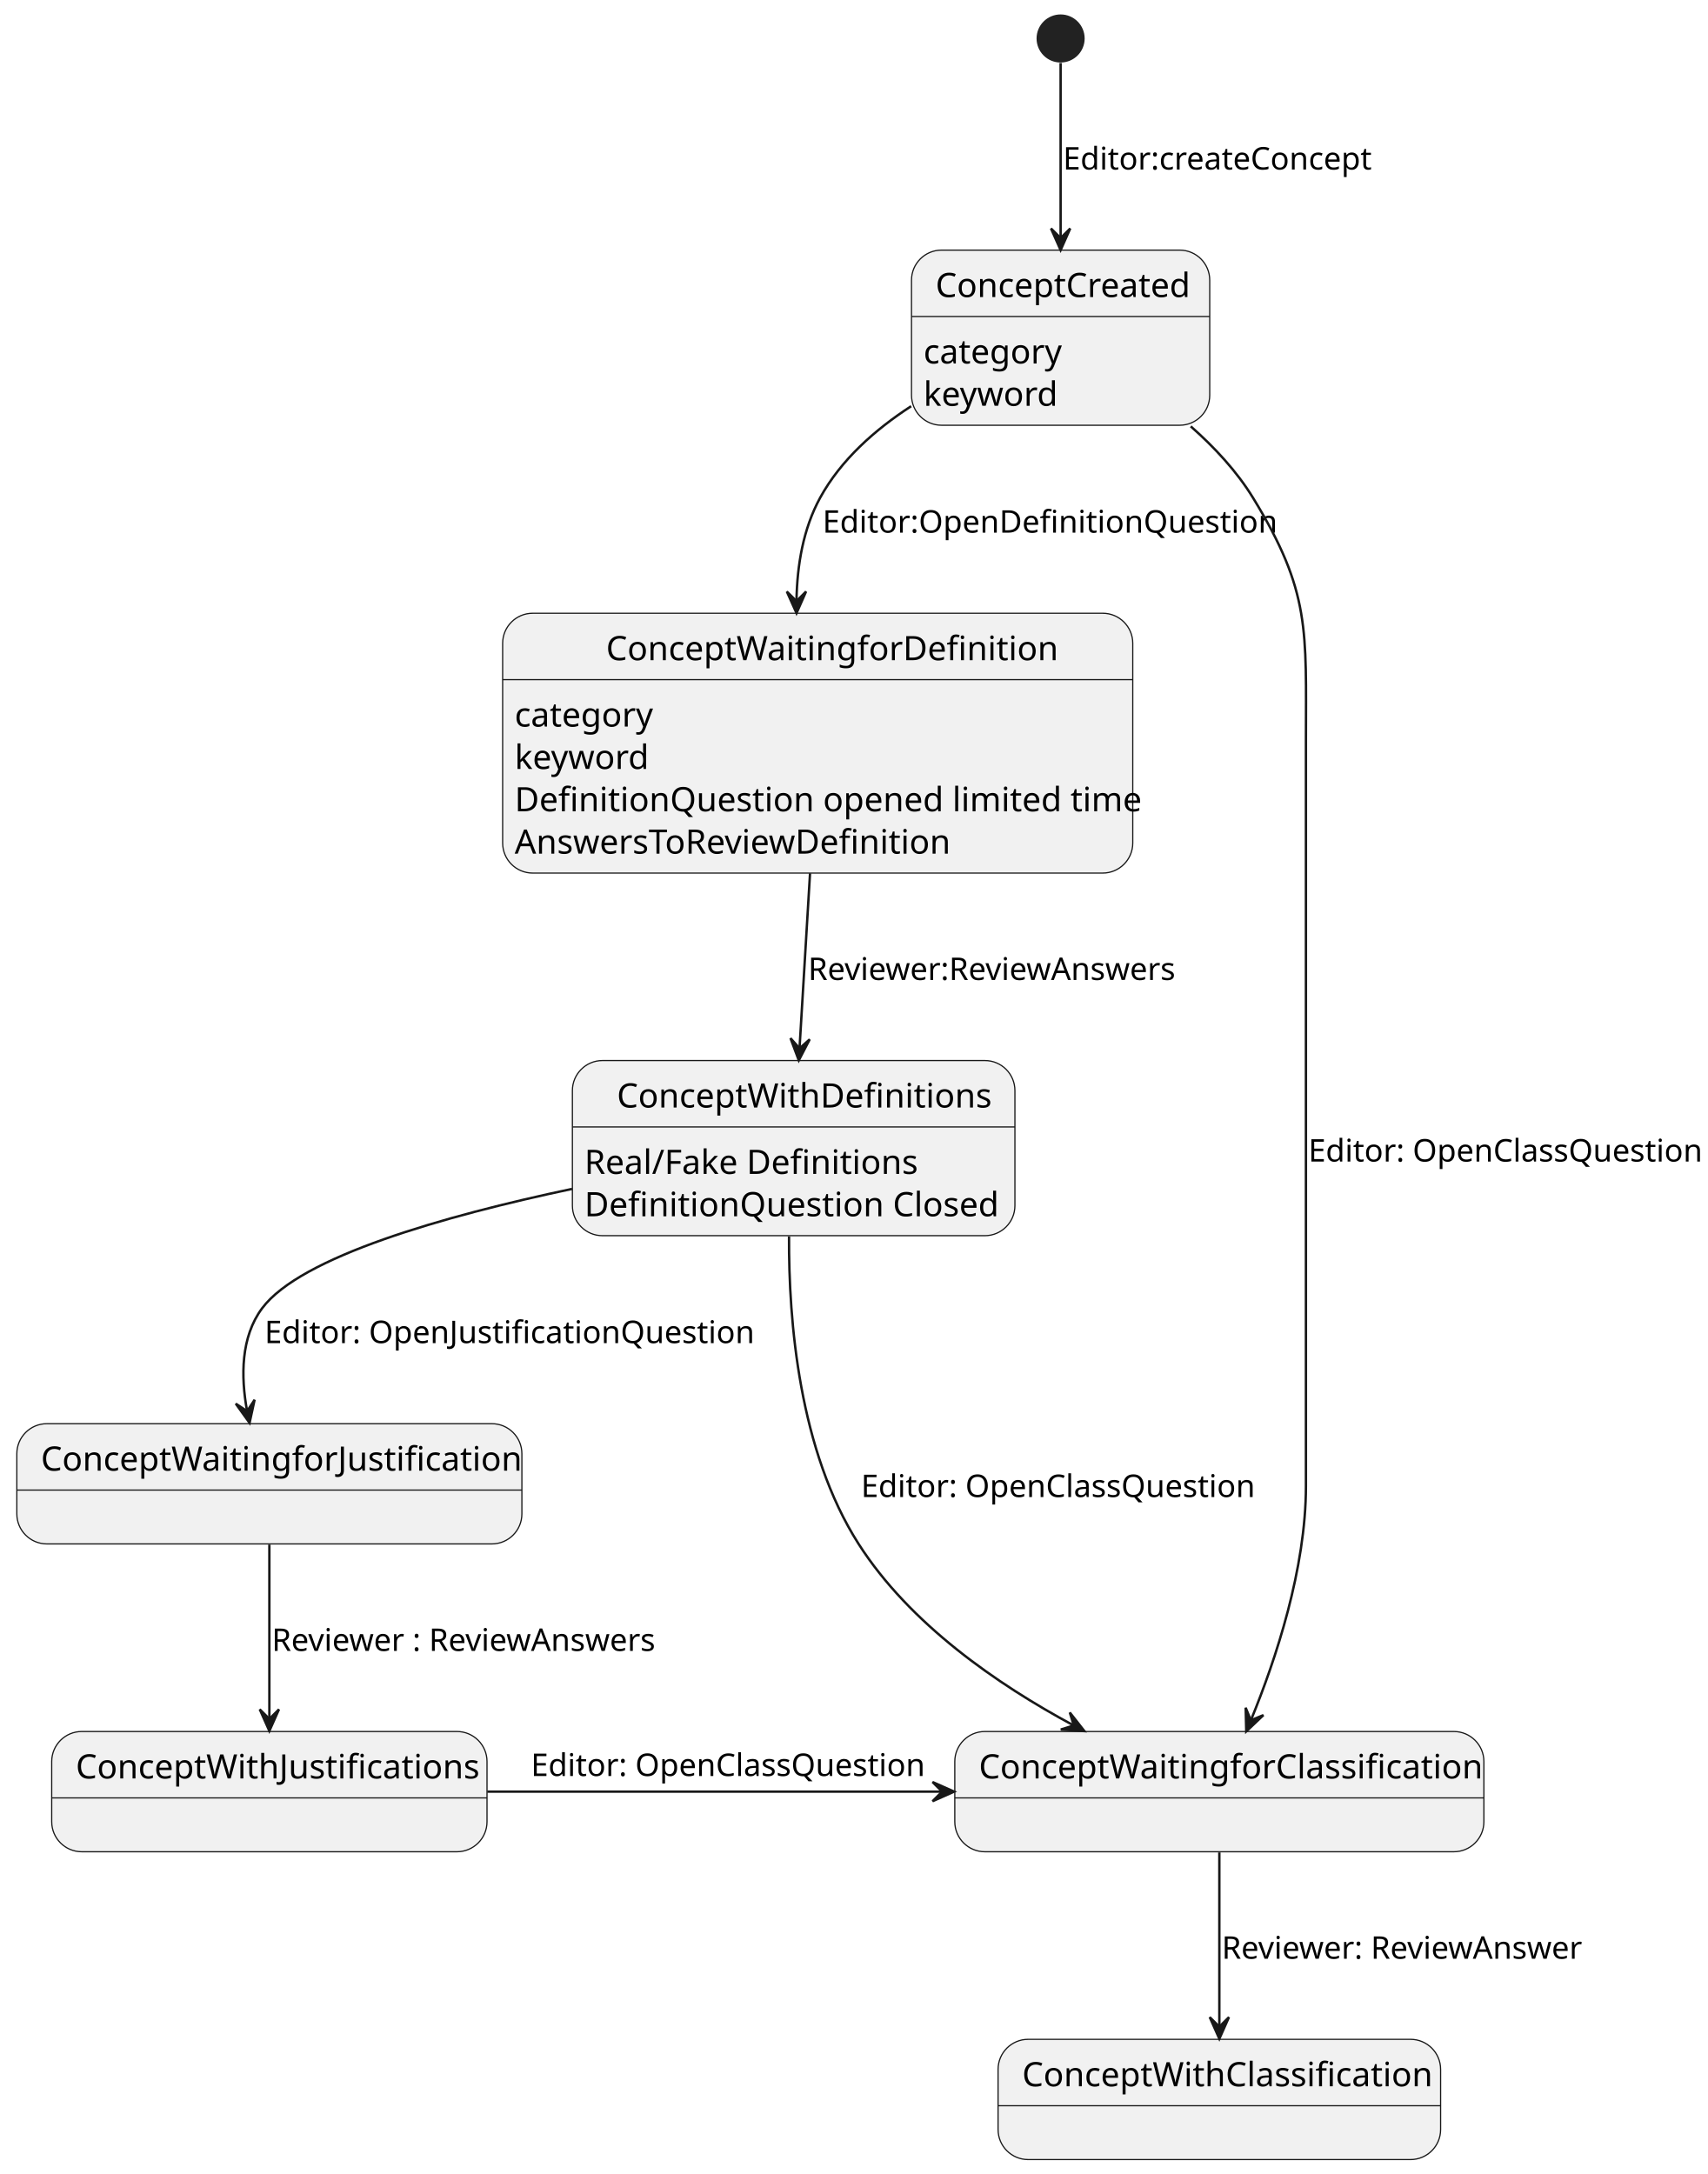
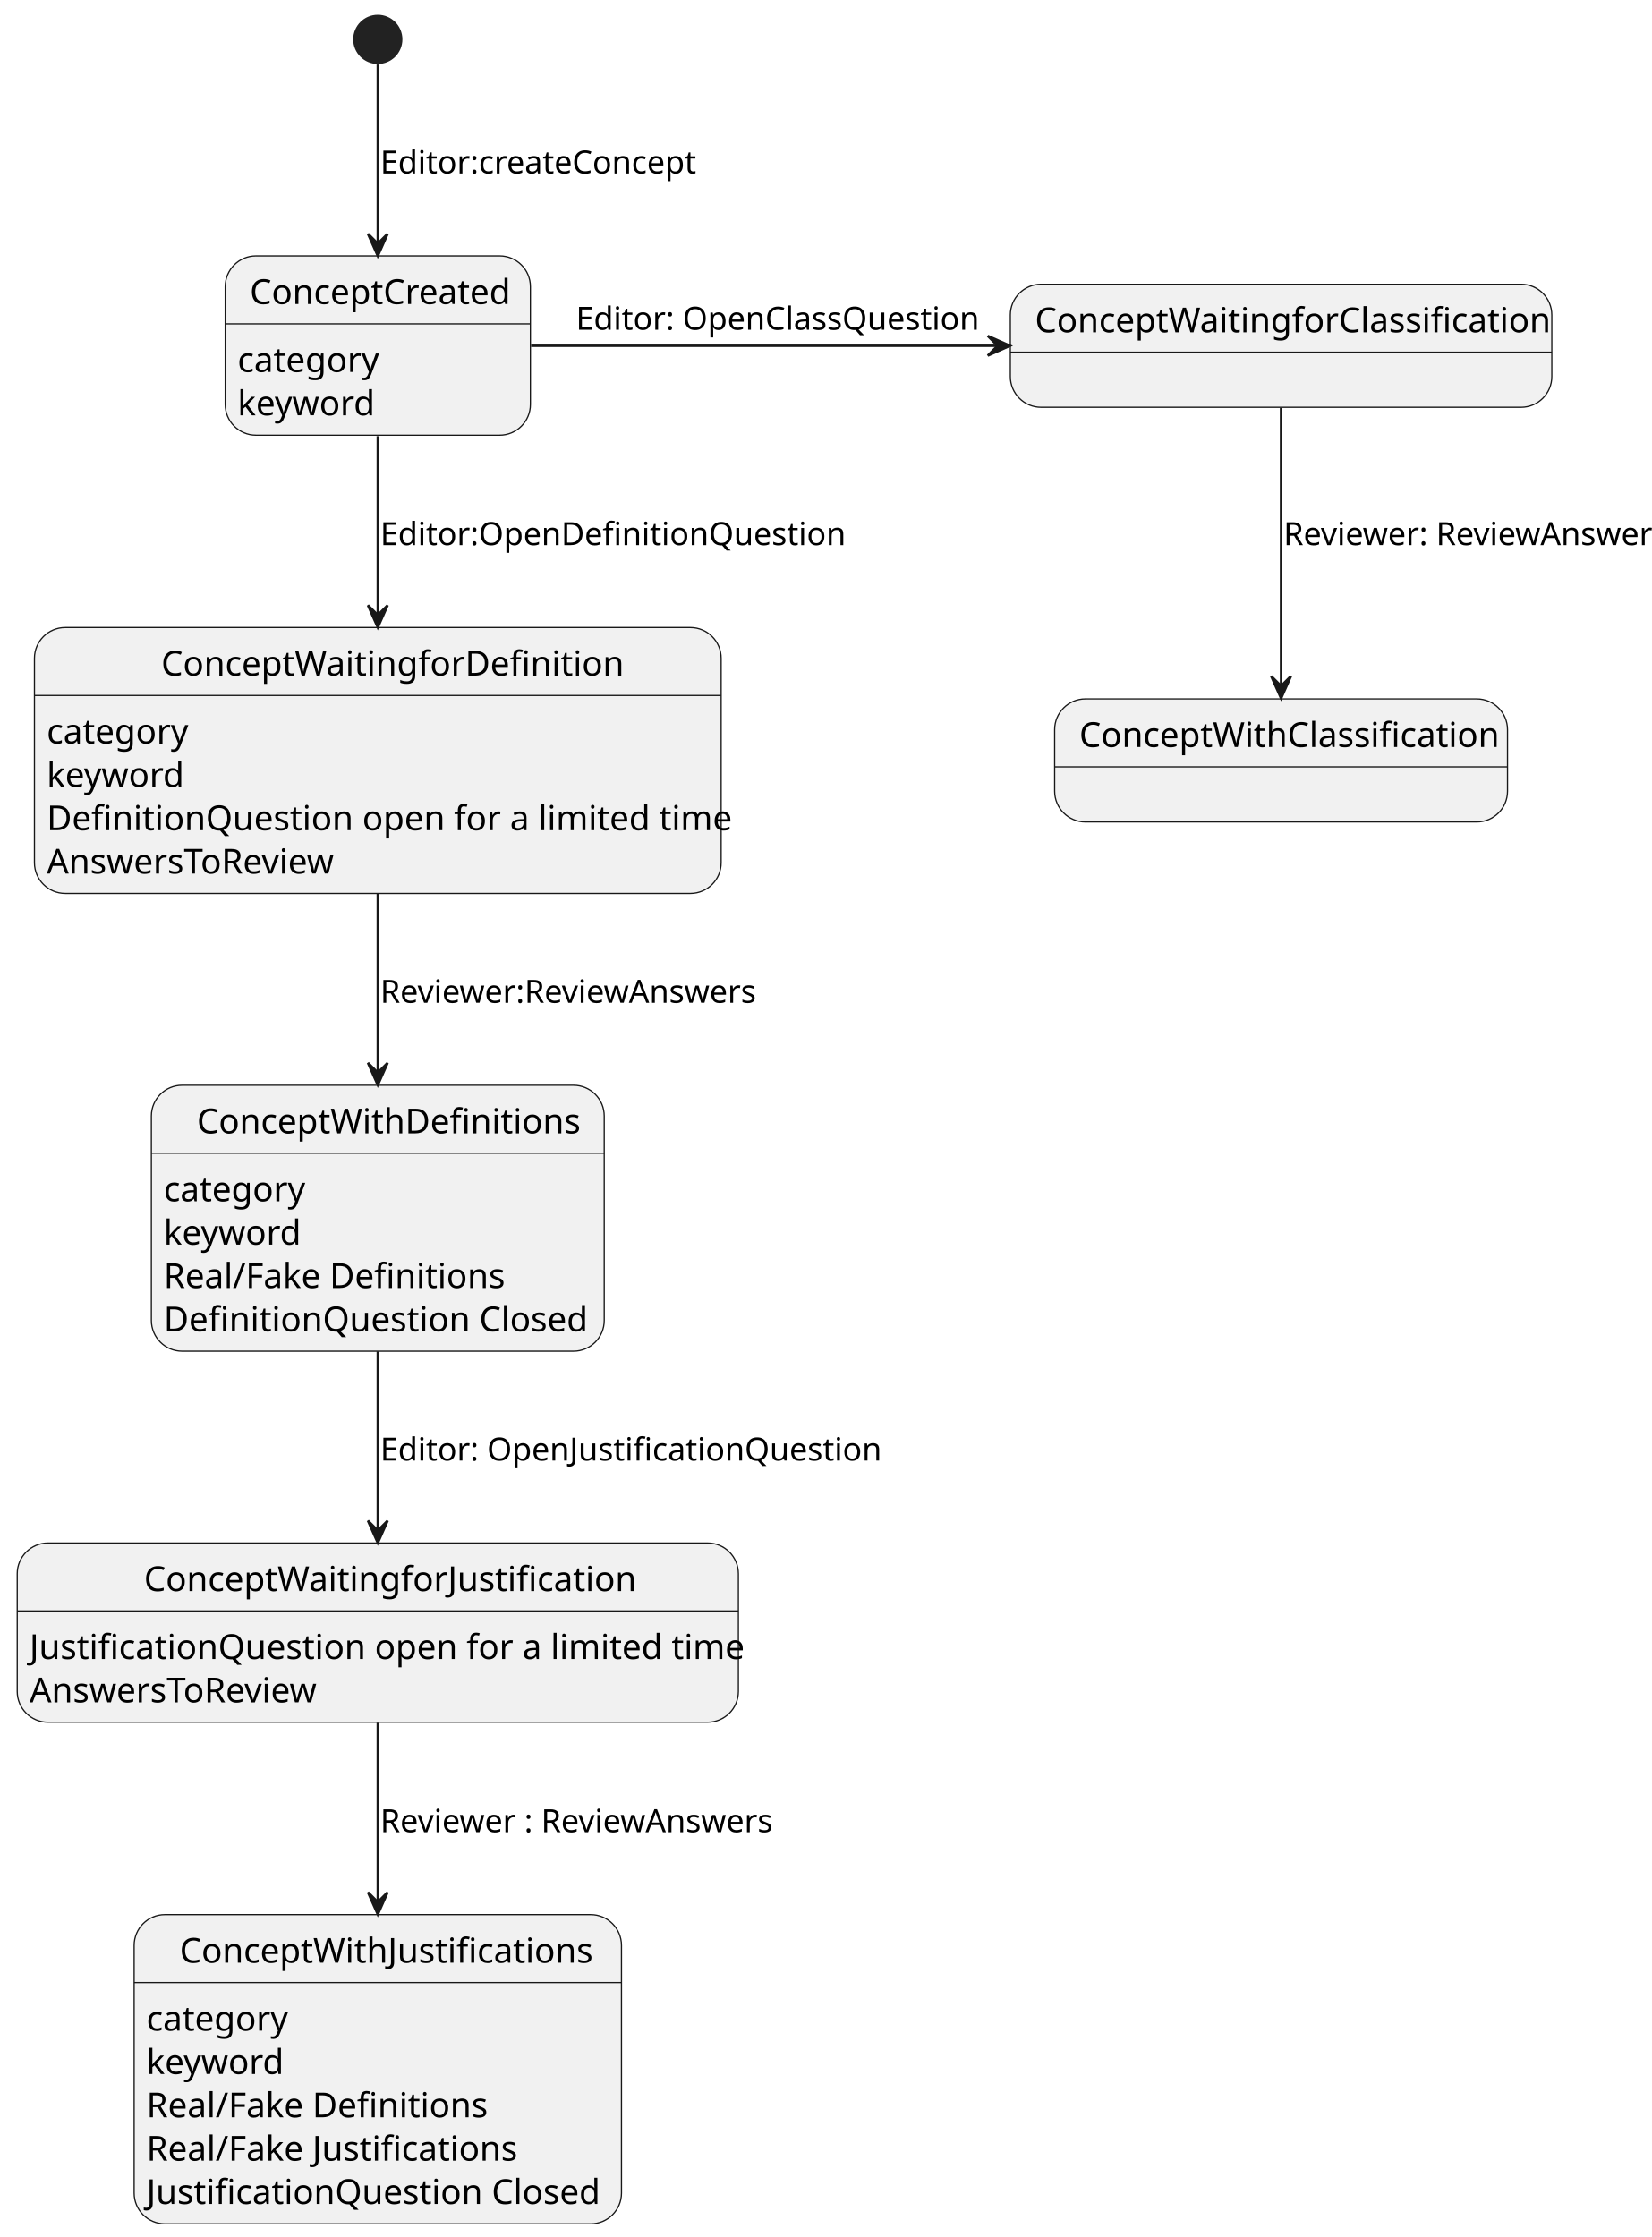
- <svg xmlns="http://www.w3.org/2000/svg" contentStyleType="text/css" height="904px" preserveAspectRatio="none" style="width:710px;height:904px;background:#FFFFFF;" version="1.1" viewBox="0 0 710 904" width="710px" zoomAndPan="magnify">
+ <svg xmlns="http://www.w3.org/2000/svg" contentStyleType="text/css" height="909px" preserveAspectRatio="none" style="width:671px;height:909px;background:#FFFFFF;" version="1.1" viewBox="0 0 671 909" width="671px" zoomAndPan="magnify">
  <defs />
  <g>
    <g id="ConceptCreated">
-       <rect fill="#F1F1F1" height="72.828" rx="12.5" ry="12.5" style="stroke:#181818;stroke-width:0.5;" width="124" x="379" y="104" />
-       <line style="stroke:#181818;stroke-width:0.5;" x1="379" x2="503" y1="131.609" y2="131.609" />
-       <text fill="#000000" font-family="sans-serif" font-size="14" lengthAdjust="spacing" textLength="104" x="389" y="123.533">ConceptCreated</text>
-       <text fill="#000000" font-family="sans-serif" font-size="14" lengthAdjust="spacing" textLength="55" x="384" y="151.143">category</text>
-       <text fill="#000000" font-family="sans-serif" font-size="14" lengthAdjust="spacing" textLength="52" x="384" y="168.752">keyword</text>
+       <rect fill="#F1F1F1" height="72.828" rx="12.5" ry="12.5" style="stroke:#181818;stroke-width:0.5;" width="124" x="91.5" y="104" />
+       <line style="stroke:#181818;stroke-width:0.5;" x1="91.5" x2="215.5" y1="131.609" y2="131.609" />
+       <text fill="#000000" font-family="sans-serif" font-size="14" lengthAdjust="spacing" textLength="104" x="101.5" y="123.533">ConceptCreated</text>
+       <text fill="#000000" font-family="sans-serif" font-size="14" lengthAdjust="spacing" textLength="55" x="96.5" y="151.143">category</text>
+       <text fill="#000000" font-family="sans-serif" font-size="14" lengthAdjust="spacing" textLength="52" x="96.5" y="168.752">keyword</text>
    </g>
    <g id="ConceptWaitingforDefinition">
-       <rect fill="#F1F1F1" height="108.047" rx="12.5" ry="12.5" style="stroke:#181818;stroke-width:0.5;" width="262" x="209" y="255" />
-       <line style="stroke:#181818;stroke-width:0.5;" x1="209" x2="471" y1="282.609" y2="282.609" />
-       <text fill="#000000" font-family="sans-serif" font-size="14" lengthAdjust="spacing" textLength="176" x="252" y="274.533">ConceptWaitingforDefinition</text>
-       <text fill="#000000" font-family="sans-serif" font-size="14" lengthAdjust="spacing" textLength="55" x="214" y="302.143">category</text>
-       <text fill="#000000" font-family="sans-serif" font-size="14" lengthAdjust="spacing" textLength="52" x="214" y="319.752">keyword</text>
-       <text fill="#000000" font-family="sans-serif" font-size="14" lengthAdjust="spacing" textLength="242" x="214" y="337.361">DefinitionQuestion opened limited time</text>
-       <text fill="#000000" font-family="sans-serif" font-size="14" lengthAdjust="spacing" textLength="174" x="214" y="354.971">AnswersToReviewDefinition</text>
+       <rect fill="#F1F1F1" height="108.047" rx="12.5" ry="12.5" style="stroke:#181818;stroke-width:0.5;" width="279" x="14" y="255" />
+       <line style="stroke:#181818;stroke-width:0.5;" x1="14" x2="293" y1="282.609" y2="282.609" />
+       <text fill="#000000" font-family="sans-serif" font-size="14" lengthAdjust="spacing" textLength="176" x="65.5" y="274.533">ConceptWaitingforDefinition</text>
+       <text fill="#000000" font-family="sans-serif" font-size="14" lengthAdjust="spacing" textLength="55" x="19" y="302.143">category</text>
+       <text fill="#000000" font-family="sans-serif" font-size="14" lengthAdjust="spacing" textLength="52" x="19" y="319.752">keyword</text>
+       <text fill="#000000" font-family="sans-serif" font-size="14" lengthAdjust="spacing" textLength="259" x="19" y="337.361">DefinitionQuestion open for a limited time</text>
+       <text fill="#000000" font-family="sans-serif" font-size="14" lengthAdjust="spacing" textLength="115" x="19" y="354.971">AnswersToReview</text>
    </g>
    <g id="ConceptWaitingforClassification">
-       <rect fill="#F1F1F1" height="50" rx="12.5" ry="12.5" style="stroke:#181818;stroke-width:0.5;" width="220" x="397" y="720" />
-       <line style="stroke:#181818;stroke-width:0.5;" x1="397" x2="617" y1="747.609" y2="747.609" />
-       <text fill="#000000" font-family="sans-serif" font-size="14" lengthAdjust="spacing" textLength="200" x="407" y="739.533">ConceptWaitingforClassification</text>
+       <rect fill="#F1F1F1" height="50" rx="12.5" ry="12.5" style="stroke:#181818;stroke-width:0.5;" width="220" x="410.5" y="115.5" />
+       <line style="stroke:#181818;stroke-width:0.5;" x1="410.5" x2="630.5" y1="143.109" y2="143.109" />
+       <text fill="#000000" font-family="sans-serif" font-size="14" lengthAdjust="spacing" textLength="200" x="420.5" y="135.033">ConceptWaitingforClassification</text>
    </g>
    <g id="ConceptWithDefinitions">
-       <rect fill="#F1F1F1" height="72.828" rx="12.5" ry="12.5" style="stroke:#181818;stroke-width:0.5;" width="184" x="238" y="441" />
-       <line style="stroke:#181818;stroke-width:0.5;" x1="238" x2="422" y1="468.609" y2="468.609" />
-       <text fill="#000000" font-family="sans-serif" font-size="14" lengthAdjust="spacing" textLength="147" x="256.5" y="460.533">ConceptWithDefinitions</text>
-       <text fill="#000000" font-family="sans-serif" font-size="14" lengthAdjust="spacing" textLength="135" x="243" y="488.143">Real/Fake Definitions</text>
-       <text fill="#000000" font-family="sans-serif" font-size="14" lengthAdjust="spacing" textLength="164" x="243" y="505.752">DefinitionQuestion Closed</text>
+       <rect fill="#F1F1F1" height="108.047" rx="12.5" ry="12.5" style="stroke:#181818;stroke-width:0.5;" width="184" x="61.5" y="441" />
+       <line style="stroke:#181818;stroke-width:0.5;" x1="61.5" x2="245.5" y1="468.609" y2="468.609" />
+       <text fill="#000000" font-family="sans-serif" font-size="14" lengthAdjust="spacing" textLength="147" x="80" y="460.533">ConceptWithDefinitions</text>
+       <text fill="#000000" font-family="sans-serif" font-size="14" lengthAdjust="spacing" textLength="55" x="66.5" y="488.143">category</text>
+       <text fill="#000000" font-family="sans-serif" font-size="14" lengthAdjust="spacing" textLength="52" x="66.5" y="505.752">keyword</text>
+       <text fill="#000000" font-family="sans-serif" font-size="14" lengthAdjust="spacing" textLength="135" x="66.5" y="523.361">Real/Fake Definitions</text>
+       <text fill="#000000" font-family="sans-serif" font-size="14" lengthAdjust="spacing" textLength="164" x="66.5" y="540.971">DefinitionQuestion Closed</text>
    </g>
    <g id="ConceptWithJustifications">
-       <rect fill="#F1F1F1" height="50" rx="12.5" ry="12.5" style="stroke:#181818;stroke-width:0.5;" width="181" x="21.5" y="720" />
-       <line style="stroke:#181818;stroke-width:0.5;" x1="21.5" x2="202.5" y1="747.609" y2="747.609" />
-       <text fill="#000000" font-family="sans-serif" font-size="14" lengthAdjust="spacing" textLength="161" x="31.5" y="739.533">ConceptWithJustifications</text>
+       <rect fill="#F1F1F1" height="125.656" rx="12.5" ry="12.5" style="stroke:#181818;stroke-width:0.5;" width="198" x="54.5" y="778" />
+       <line style="stroke:#181818;stroke-width:0.5;" x1="54.5" x2="252.5" y1="805.609" y2="805.609" />
+       <text fill="#000000" font-family="sans-serif" font-size="14" lengthAdjust="spacing" textLength="161" x="73" y="797.533">ConceptWithJustifications</text>
+       <text fill="#000000" font-family="sans-serif" font-size="14" lengthAdjust="spacing" textLength="55" x="59.5" y="825.143">category</text>
+       <text fill="#000000" font-family="sans-serif" font-size="14" lengthAdjust="spacing" textLength="52" x="59.5" y="842.752">keyword</text>
+       <text fill="#000000" font-family="sans-serif" font-size="14" lengthAdjust="spacing" textLength="135" x="59.5" y="860.361">Real/Fake Definitions</text>
+       <text fill="#000000" font-family="sans-serif" font-size="14" lengthAdjust="spacing" textLength="149" x="59.5" y="877.971">Real/Fake Justifications</text>
+       <text fill="#000000" font-family="sans-serif" font-size="14" lengthAdjust="spacing" textLength="178" x="59.5" y="895.58">JustificationQuestion Closed</text>
    </g>
-     <ellipse cx="441" cy="16" fill="#222222" rx="10" ry="10" style="stroke:none;stroke-width:1.0;" />
    <g id="ConceptWaitingforJustification">
-       <rect fill="#F1F1F1" height="50" rx="12.5" ry="12.5" style="stroke:#181818;stroke-width:0.5;" width="210" x="7" y="592" />
-       <line style="stroke:#181818;stroke-width:0.5;" x1="7" x2="217" y1="619.609" y2="619.609" />
-       <text fill="#000000" font-family="sans-serif" font-size="14" lengthAdjust="spacing" textLength="190" x="17" y="611.533">ConceptWaitingforJustification</text>
+       <rect fill="#F1F1F1" height="72.828" rx="12.5" ry="12.5" style="stroke:#181818;stroke-width:0.5;" width="293" x="7" y="627" />
+       <line style="stroke:#181818;stroke-width:0.5;" x1="7" x2="300" y1="654.609" y2="654.609" />
+       <text fill="#000000" font-family="sans-serif" font-size="14" lengthAdjust="spacing" textLength="190" x="58.5" y="646.533">ConceptWaitingforJustification</text>
+       <text fill="#000000" font-family="sans-serif" font-size="14" lengthAdjust="spacing" textLength="273" x="12" y="674.143">JustificationQuestion open for a limited time</text>
+       <text fill="#000000" font-family="sans-serif" font-size="14" lengthAdjust="spacing" textLength="115" x="12" y="691.752">AnswersToReview</text>
    </g>
+     <ellipse cx="153.5" cy="16" fill="#222222" rx="10" ry="10" style="stroke:none;stroke-width:1.0;" />
    <g id="ConceptWithClassification">
-       <rect fill="#F1F1F1" height="50" rx="12.5" ry="12.5" style="stroke:#181818;stroke-width:0.5;" width="184" x="415" y="848" />
-       <line style="stroke:#181818;stroke-width:0.5;" x1="415" x2="599" y1="875.609" y2="875.609" />
-       <text fill="#000000" font-family="sans-serif" font-size="14" lengthAdjust="spacing" textLength="164" x="425" y="867.533">ConceptWithClassification</text>
+       <rect fill="#F1F1F1" height="50" rx="12.5" ry="12.5" style="stroke:#181818;stroke-width:0.5;" width="184" x="428.5" y="284" />
+       <line style="stroke:#181818;stroke-width:0.5;" x1="428.5" x2="612.5" y1="311.609" y2="311.609" />
+       <text fill="#000000" font-family="sans-serif" font-size="14" lengthAdjust="spacing" textLength="164" x="438.5" y="303.533">ConceptWithClassification</text>
    </g>
    <g id="link_*start_ConceptCreated">
-       <path d="M441,26.21 C441,41.49 441,72.99 441,98.9 " fill="none" id="*start-to-ConceptCreated" style="stroke:#181818;stroke-width:1.0;" />
-       <polygon fill="#181818" points="441,104,445,95,441,99,437,95,441,104" style="stroke:#181818;stroke-width:1.0;" />
-       <text fill="#000000" font-family="sans-serif" font-size="13" lengthAdjust="spacing" textLength="122" x="442" y="70.495">Editor:createConcept</text>
+       <path d="M153.5,26.21 C153.5,41.49 153.5,72.99 153.5,98.9 " fill="none" id="*start-to-ConceptCreated" style="stroke:#181818;stroke-width:1.0;" />
+       <polygon fill="#181818" points="153.5,104,157.5,95,153.5,99,149.5,95,153.5,104" style="stroke:#181818;stroke-width:1.0;" />
+       <text fill="#000000" font-family="sans-serif" font-size="13" lengthAdjust="spacing" textLength="122" x="154.5" y="70.495">Editor:createConcept</text>
    </g>
    <g id="link_ConceptCreated_ConceptWaitingforDefinition">
-       <path d="M378.86,168.9 C363.82,178.66 349.61,191.25 341,207 C333.99,219.81 331.44,234.98 331.18,249.61 " fill="none" id="ConceptCreated-to-ConceptWaitingforDefinition" style="stroke:#181818;stroke-width:1.0;" />
-       <polygon fill="#181818" points="331.19,254.97,335.164,245.959,331.176,249.97,327.164,245.982,331.19,254.97" style="stroke:#181818;stroke-width:1.0;" />
-       <text fill="#000000" font-family="sans-serif" font-size="13" lengthAdjust="spacing" textLength="174" x="342" y="221.495">Editor:OpenDefinitionQuestion</text>
+       <path d="M153.5,177.22 C153.5,198.36 153.5,225.65 153.5,249.83 " fill="none" id="ConceptCreated-to-ConceptWaitingforDefinition" style="stroke:#181818;stroke-width:1.0;" />
+       <polygon fill="#181818" points="153.5,254.94,157.5,245.94,153.5,249.94,149.5,245.94,153.5,254.94" style="stroke:#181818;stroke-width:1.0;" />
+       <text fill="#000000" font-family="sans-serif" font-size="13" lengthAdjust="spacing" textLength="174" x="154.5" y="221.495">Editor:OpenDefinitionQuestion</text>
    </g>
    <g id="link_ConceptWaitingforDefinition_ConceptWithDefinitions">
-       <path d="M336.81,363.14 C335.4,386.66 333.76,413.9 332.45,435.77 " fill="none" id="ConceptWaitingforDefinition-to-ConceptWithDefinitions" style="stroke:#181818;stroke-width:1.0;" />
-       <polygon fill="#181818" points="332.14,440.93,336.673,432.187,332.44,435.939,328.688,431.706,332.14,440.93" style="stroke:#181818;stroke-width:1.0;" />
-       <text fill="#000000" font-family="sans-serif" font-size="13" lengthAdjust="spacing" textLength="145" x="336" y="407.495">Reviewer:ReviewAnswers</text>
+       <path d="M153.5,363.22 C153.5,385.92 153.5,412.46 153.5,435.69 " fill="none" id="ConceptWaitingforDefinition-to-ConceptWithDefinitions" style="stroke:#181818;stroke-width:1.0;" />
+       <polygon fill="#181818" points="153.5,440.9,157.5,431.9,153.5,435.9,149.5,431.9,153.5,440.9" style="stroke:#181818;stroke-width:1.0;" />
+       <text fill="#000000" font-family="sans-serif" font-size="13" lengthAdjust="spacing" textLength="145" x="154.5" y="407.495">Reviewer:ReviewAnswers</text>
    </g>
    <g id="link_ConceptWithDefinitions_ConceptWaitingforJustification">
-       <path d="M237.89,494.37 C184.62,505.64 125.01,522.56 109,544 C100.07,555.96 100.12,572.42 102.71,586.58 " fill="none" id="ConceptWithDefinitions-to-ConceptWaitingforJustification" style="stroke:#181818;stroke-width:1.0;" />
-       <polygon fill="#181818" points="103.77,591.68,105.863,582.056,102.757,586.784,98.029,583.678,103.77,591.68" style="stroke:#181818;stroke-width:1.0;" />
-       <text fill="#000000" font-family="sans-serif" font-size="13" lengthAdjust="spacing" textLength="193" x="110" y="558.495">Editor: OpenJustificationQuestion</text>
+       <path d="M153.5,549.14 C153.5,572.66 153.5,599.9 153.5,621.77 " fill="none" id="ConceptWithDefinitions-to-ConceptWaitingforJustification" style="stroke:#181818;stroke-width:1.0;" />
+       <polygon fill="#181818" points="153.5,626.93,157.5,617.93,153.5,621.93,149.5,617.93,153.5,626.93" style="stroke:#181818;stroke-width:1.0;" />
+       <text fill="#000000" font-family="sans-serif" font-size="13" lengthAdjust="spacing" textLength="193" x="154.5" y="593.495">Editor: OpenJustificationQuestion</text>
    </g>
    <g id="link_ConceptWaitingforJustification_ConceptWithJustifications">
-       <path d="M112,642.29 C112,662.95 112,692.67 112,714.65 " fill="none" id="ConceptWaitingforJustification-to-ConceptWithJustifications" style="stroke:#181818;stroke-width:1.0;" />
-       <polygon fill="#181818" points="112,719.78,116,710.78,112,714.78,108,710.78,112,719.78" style="stroke:#181818;stroke-width:1.0;" />
-       <text fill="#000000" font-family="sans-serif" font-size="13" lengthAdjust="spacing" textLength="153" x="113" y="686.495">Reviewer : ReviewAnswers</text>
+       <path d="M153.5,700.02 C153.5,720.87 153.5,747.91 153.5,772.65 " fill="none" id="ConceptWaitingforJustification-to-ConceptWithJustifications" style="stroke:#181818;stroke-width:1.0;" />
+       <polygon fill="#181818" points="153.5,777.9,157.5,768.9,153.5,772.9,149.5,768.9,153.5,777.9" style="stroke:#181818;stroke-width:1.0;" />
+       <text fill="#000000" font-family="sans-serif" font-size="13" lengthAdjust="spacing" textLength="153" x="154.5" y="744.495">Reviewer : ReviewAnswers</text>
    </g>
    <g id="link_ConceptCreated_ConceptWaitingforClassification">
-       <path d="M495.11,177.29 C504.97,185.98 514.25,195.98 521,207 C545,246.18 543,262.06 543,308 C543,308 543,308 543,618 C543,652.34 530.49,689.99 520.21,715.1 " fill="none" id="ConceptCreated-to-ConceptWaitingforClassification" style="stroke:#181818;stroke-width:1.0;" />
-       <polygon fill="#181818" points="518.19,719.96,525.333,713.18,520.106,715.342,517.944,710.114,518.19,719.96" style="stroke:#181818;stroke-width:1.0;" />
-       <text fill="#000000" font-family="sans-serif" font-size="13" lengthAdjust="spacing" textLength="158" x="544" y="482.995">Editor: OpenClassQuestion</text>
+       <path d="M215.76,140.5 C267.47,140.5 342.45,140.5 405.09,140.5 " fill="none" id="ConceptCreated-to-ConceptWaitingforClassification" style="stroke:#181818;stroke-width:1.0;" />
+       <polygon fill="#181818" points="410.34,140.5,401.34,136.5,405.34,140.5,401.34,144.5,410.34,140.5" style="stroke:#181818;stroke-width:1.0;" />
+       <text fill="#000000" font-family="sans-serif" font-size="13" lengthAdjust="spacing" textLength="158" x="234" y="133.995">Editor: OpenClassQuestion</text>
    </g>
    <g id="link_ConceptWaitingforClassification_ConceptWithClassification">
-       <path d="M507,770.29 C507,790.95 507,820.67 507,842.65 " fill="none" id="ConceptWaitingforClassification-to-ConceptWithClassification" style="stroke:#181818;stroke-width:1.0;" />
-       <polygon fill="#181818" points="507,847.78,511,838.78,507,842.78,503,838.78,507,847.78" style="stroke:#181818;stroke-width:1.0;" />
-       <text fill="#000000" font-family="sans-serif" font-size="13" lengthAdjust="spacing" textLength="142" x="508" y="814.495">Reviewer: ReviewAnswer</text>
-     </g>
-     <g id="link_ConceptWithDefinitions_ConceptWaitingforClassification">
-       <path d="M328.08,514.2 C327.89,549.38 332.29,603.33 357,642 C378.25,675.26 414.65,700.4 446.27,717.4 " fill="none" id="ConceptWithDefinitions-to-ConceptWaitingforClassification" style="stroke:#181818;stroke-width:1.0;" />
-       <polygon fill="#181818" points="450.9,719.85,444.825,712.097,446.483,717.506,441.075,719.164,450.9,719.85" style="stroke:#181818;stroke-width:1.0;" />
-       <text fill="#000000" font-family="sans-serif" font-size="13" lengthAdjust="spacing" textLength="158" x="358" y="622.495">Editor: OpenClassQuestion</text>
-     </g>
-     <g id="link_ConceptWithJustifications_ConceptWaitingforClassification">
-       <path d="M202.62,745 C258.78,745 331.44,745 391.68,745 " fill="none" id="ConceptWithJustifications-to-ConceptWaitingforClassification" style="stroke:#181818;stroke-width:1.0;" />
-       <polygon fill="#181818" points="396.74,745,387.74,741,391.74,745,387.74,749,396.74,745" style="stroke:#181818;stroke-width:1.0;" />
-       <text fill="#000000" font-family="sans-serif" font-size="13" lengthAdjust="spacing" textLength="158" x="220.75" y="738.495">Editor: OpenClassQuestion</text>
+       <path d="M520.5,165.71 C520.5,195.55 520.5,246.24 520.5,278.38 " fill="none" id="ConceptWaitingforClassification-to-ConceptWithClassification" style="stroke:#181818;stroke-width:1.0;" />
+       <polygon fill="#181818" points="520.5,283.76,524.5,274.76,520.5,278.76,516.5,274.76,520.5,283.76" style="stroke:#181818;stroke-width:1.0;" />
+       <text fill="#000000" font-family="sans-serif" font-size="13" lengthAdjust="spacing" textLength="142" x="521.5" y="221.495">Reviewer: ReviewAnswer</text>
    </g>
  </g>
</svg>
